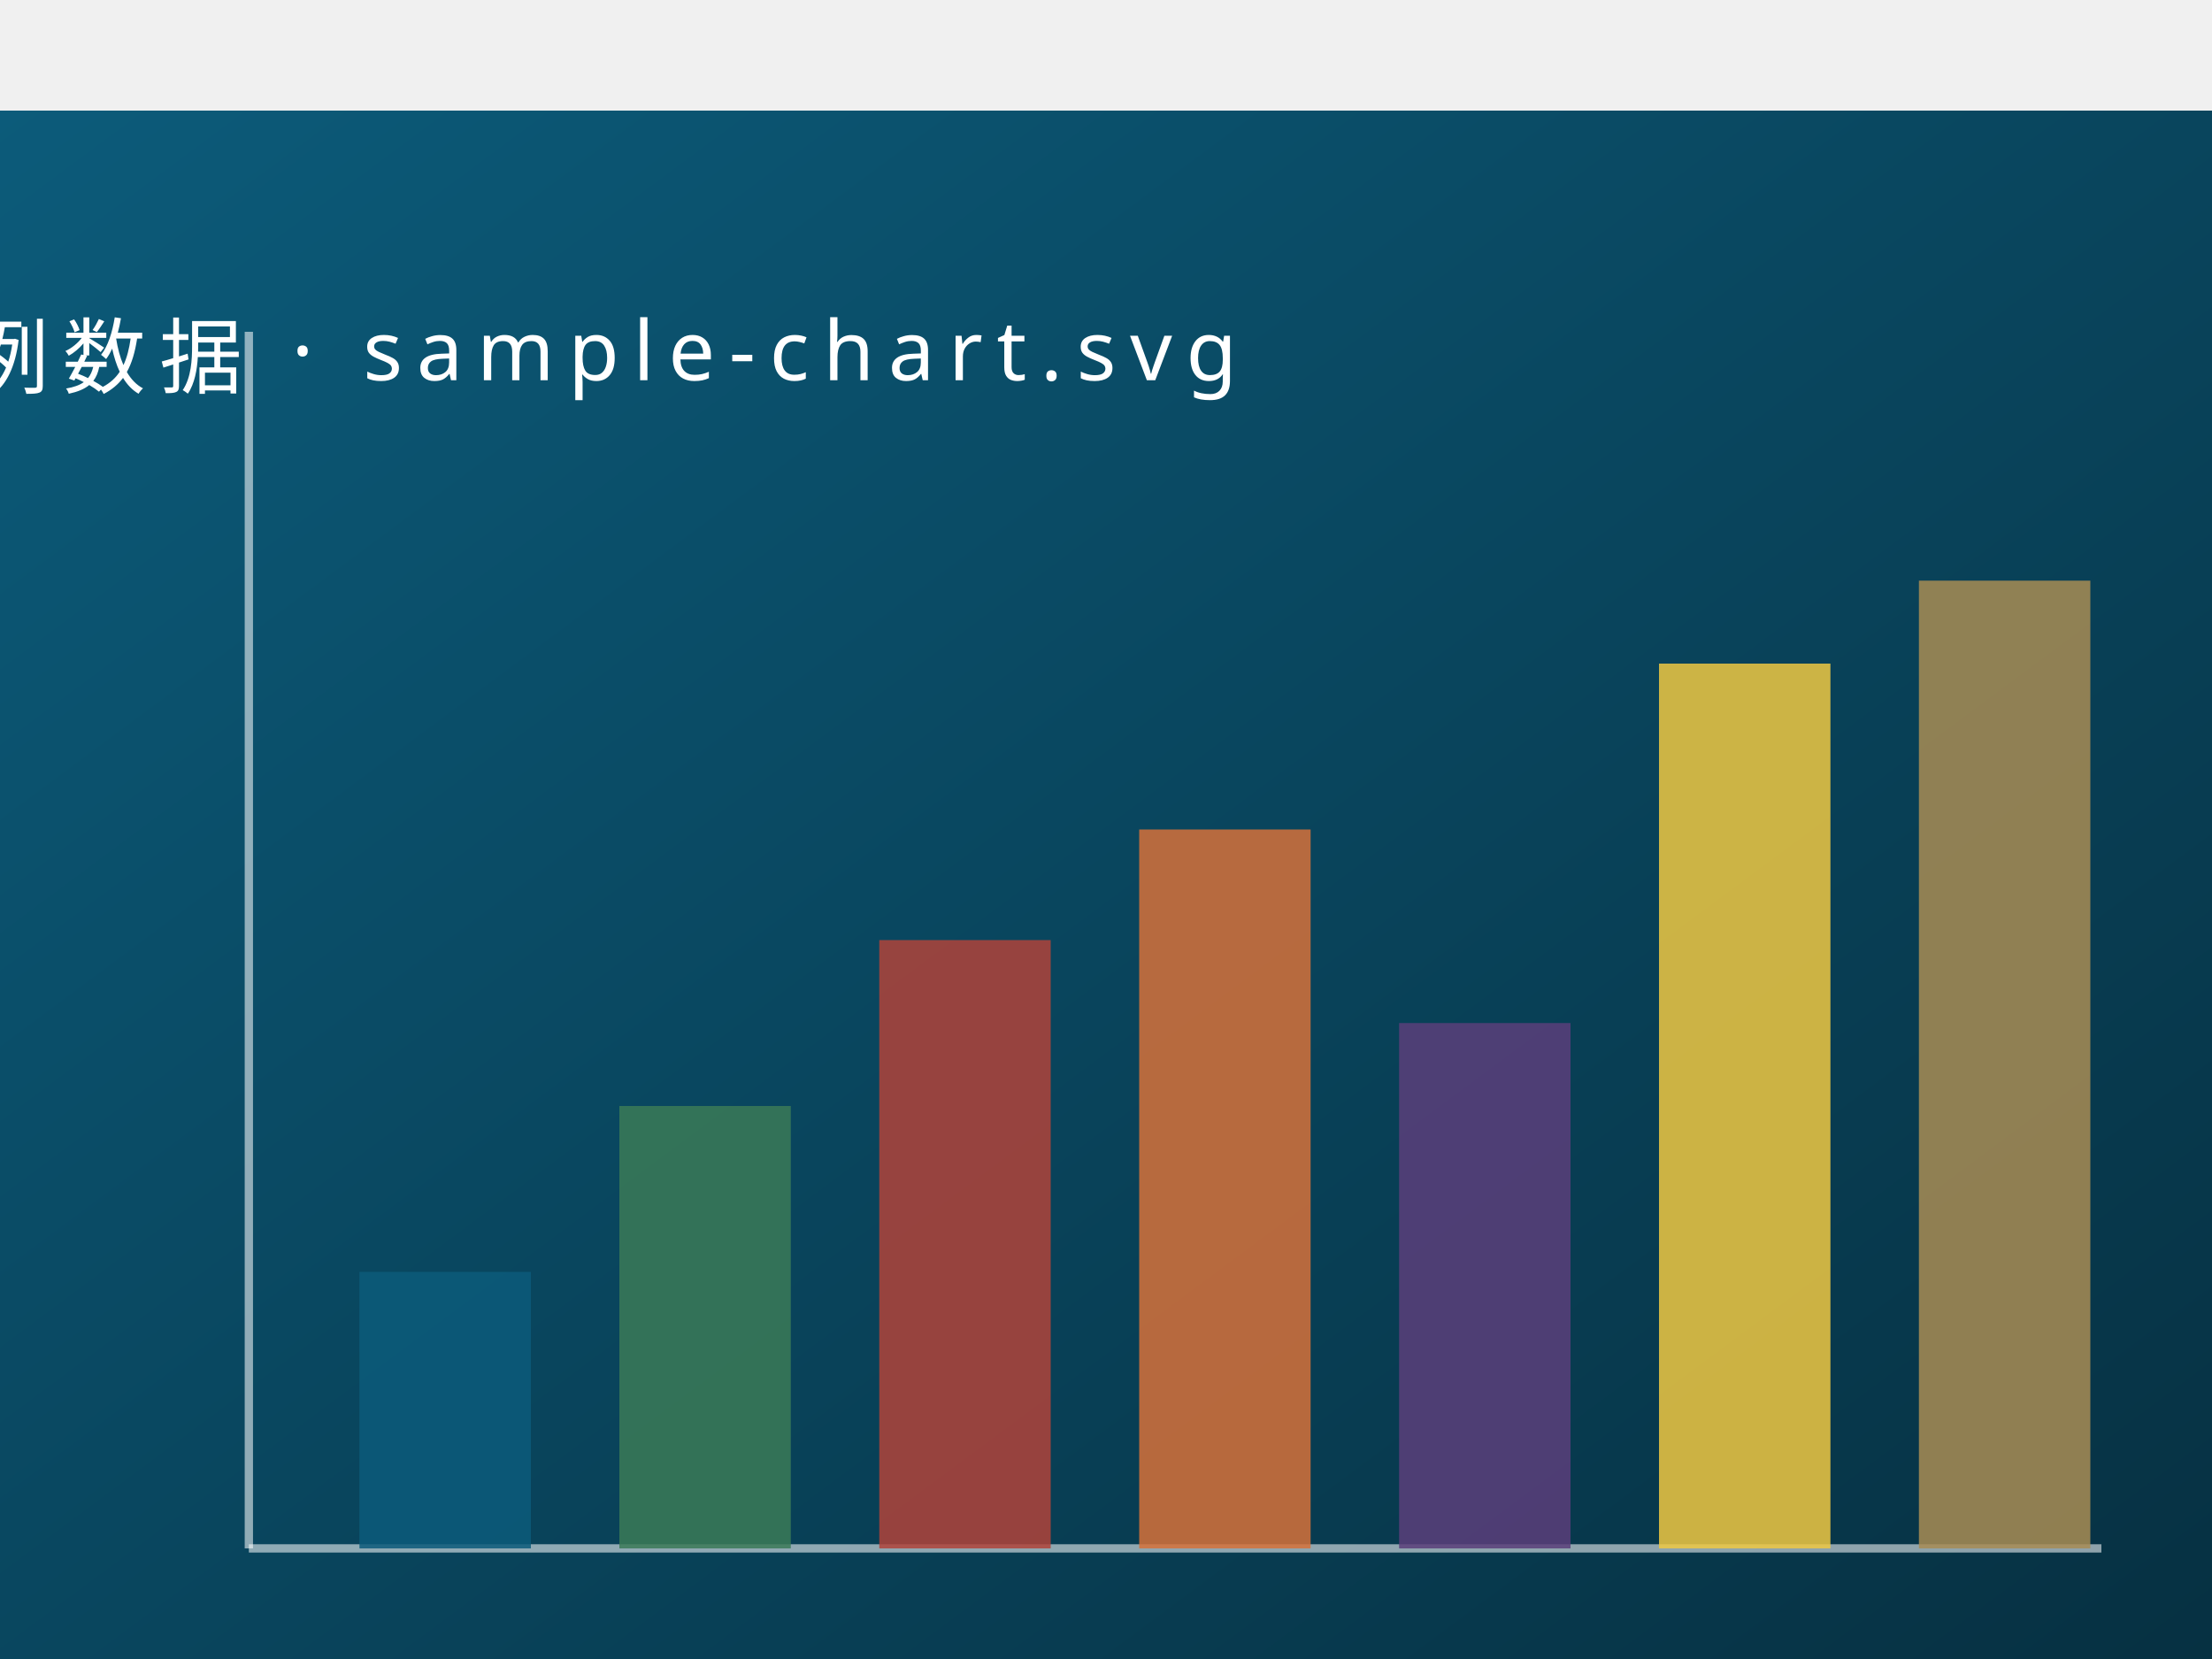
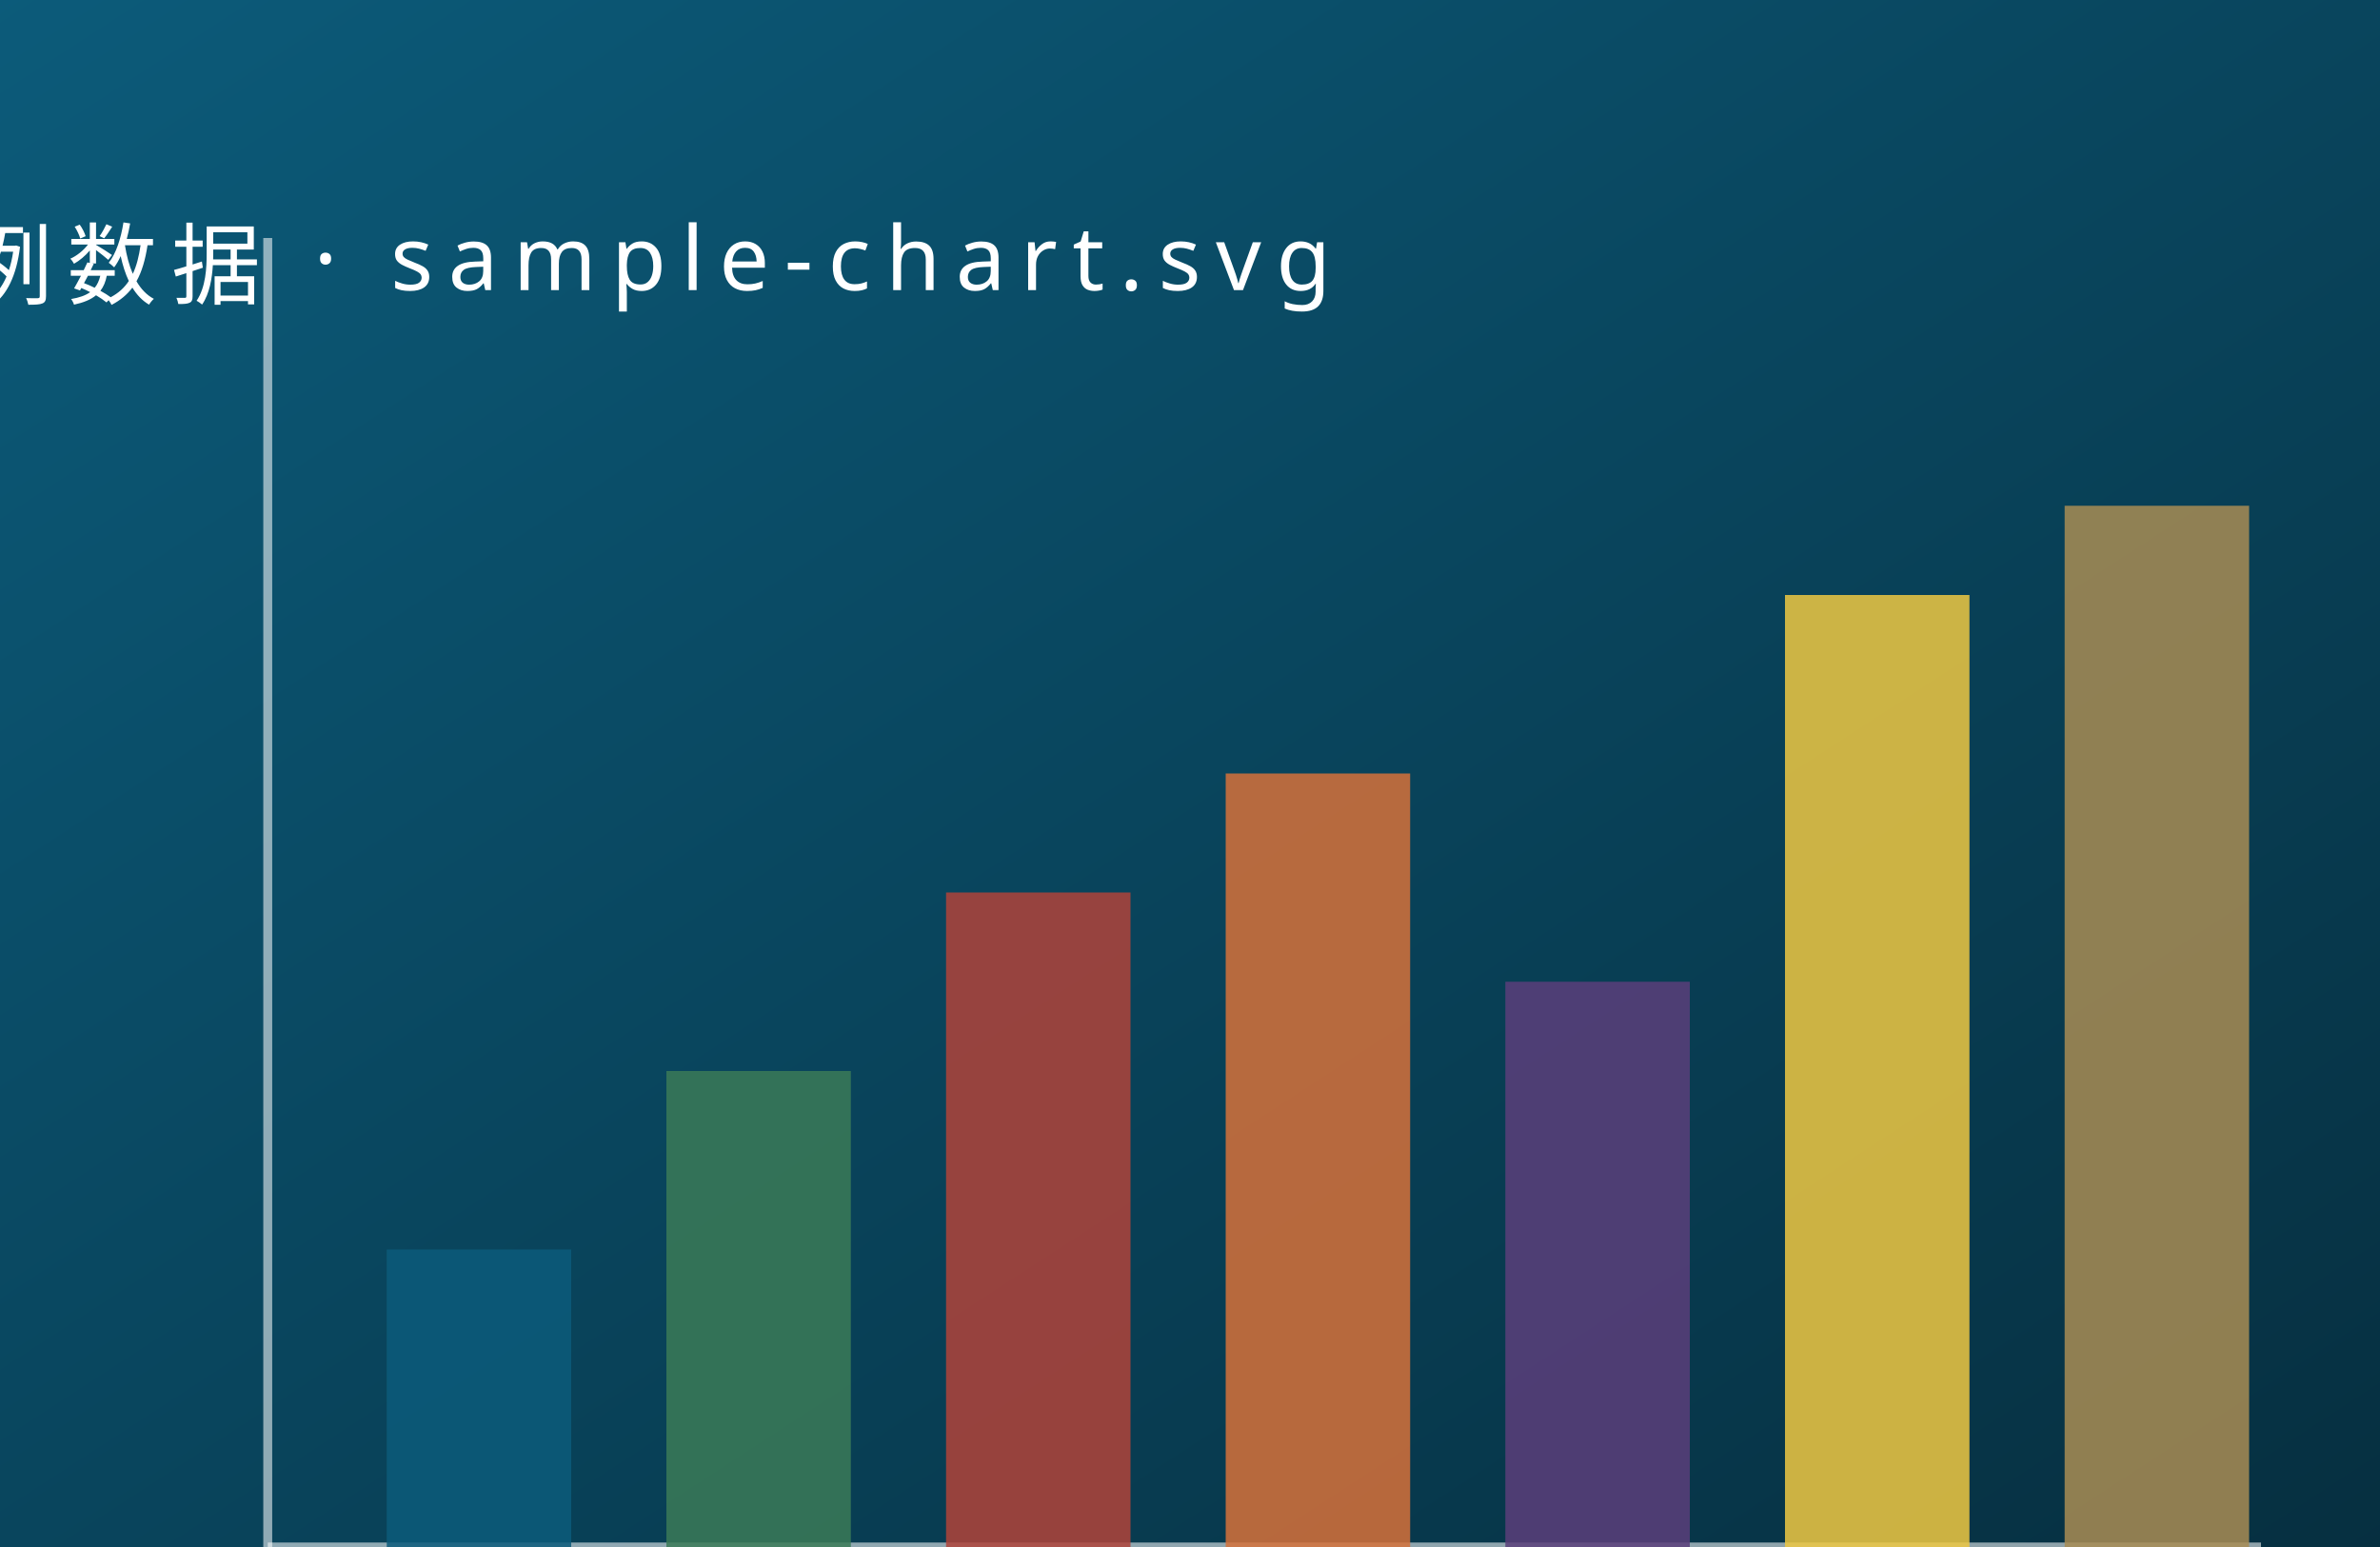
- <svg xmlns="http://www.w3.org/2000/svg" width="800" height="600" viewBox="0 0 800 520">
+ <svg xmlns="http://www.w3.org/2000/svg" width="800" height="520" viewBox="0 0 800 520">
  <defs>
    <linearGradient id="bg" x1="0" y1="0" x2="1" y2="1">
      <stop offset="0" stop-color="#0C5B7A" />
      <stop offset="1" stop-color="#062F40" />
    </linearGradient>
  </defs>
-   <rect width="800" height="600" fill="url(#bg)" />
+   <rect width="800" height="520" fill="url(#bg)" />
  <line x1="90" y1="80" x2="90" y2="520" stroke="#FFFFFF" stroke-opacity="0.55" stroke-width="3" />
  <line x1="90" y1="520" x2="760" y2="520" stroke="#FFFFFF" stroke-opacity="0.55" stroke-width="3" />
  <rect x="130" y="420" width="62" height="100" fill="#0C5B7A" opacity="0.85" />
  <rect x="224" y="360" width="62" height="160" fill="#3B7A57" opacity="0.85" />
  <rect x="318" y="300" width="62" height="220" fill="#B0433A" opacity="0.85" />
  <rect x="412" y="260" width="62" height="260" fill="#D6713A" opacity="0.85" />
  <rect x="506" y="330" width="62" height="190" fill="#5A3E7A" opacity="0.85" />
  <rect x="600" y="200" width="62" height="320" fill="#EFC842" opacity="0.85" />
  <rect x="694" y="170" width="62" height="350" fill="#A88C54" opacity="0.85" />
  <text x="200" y="100" fill="#FFFFFF" font-family="sans-serif" font-size="30" letter-spacing="5" text-anchor="middle">样例数据 · sample-chart.svg</text>
</svg>
